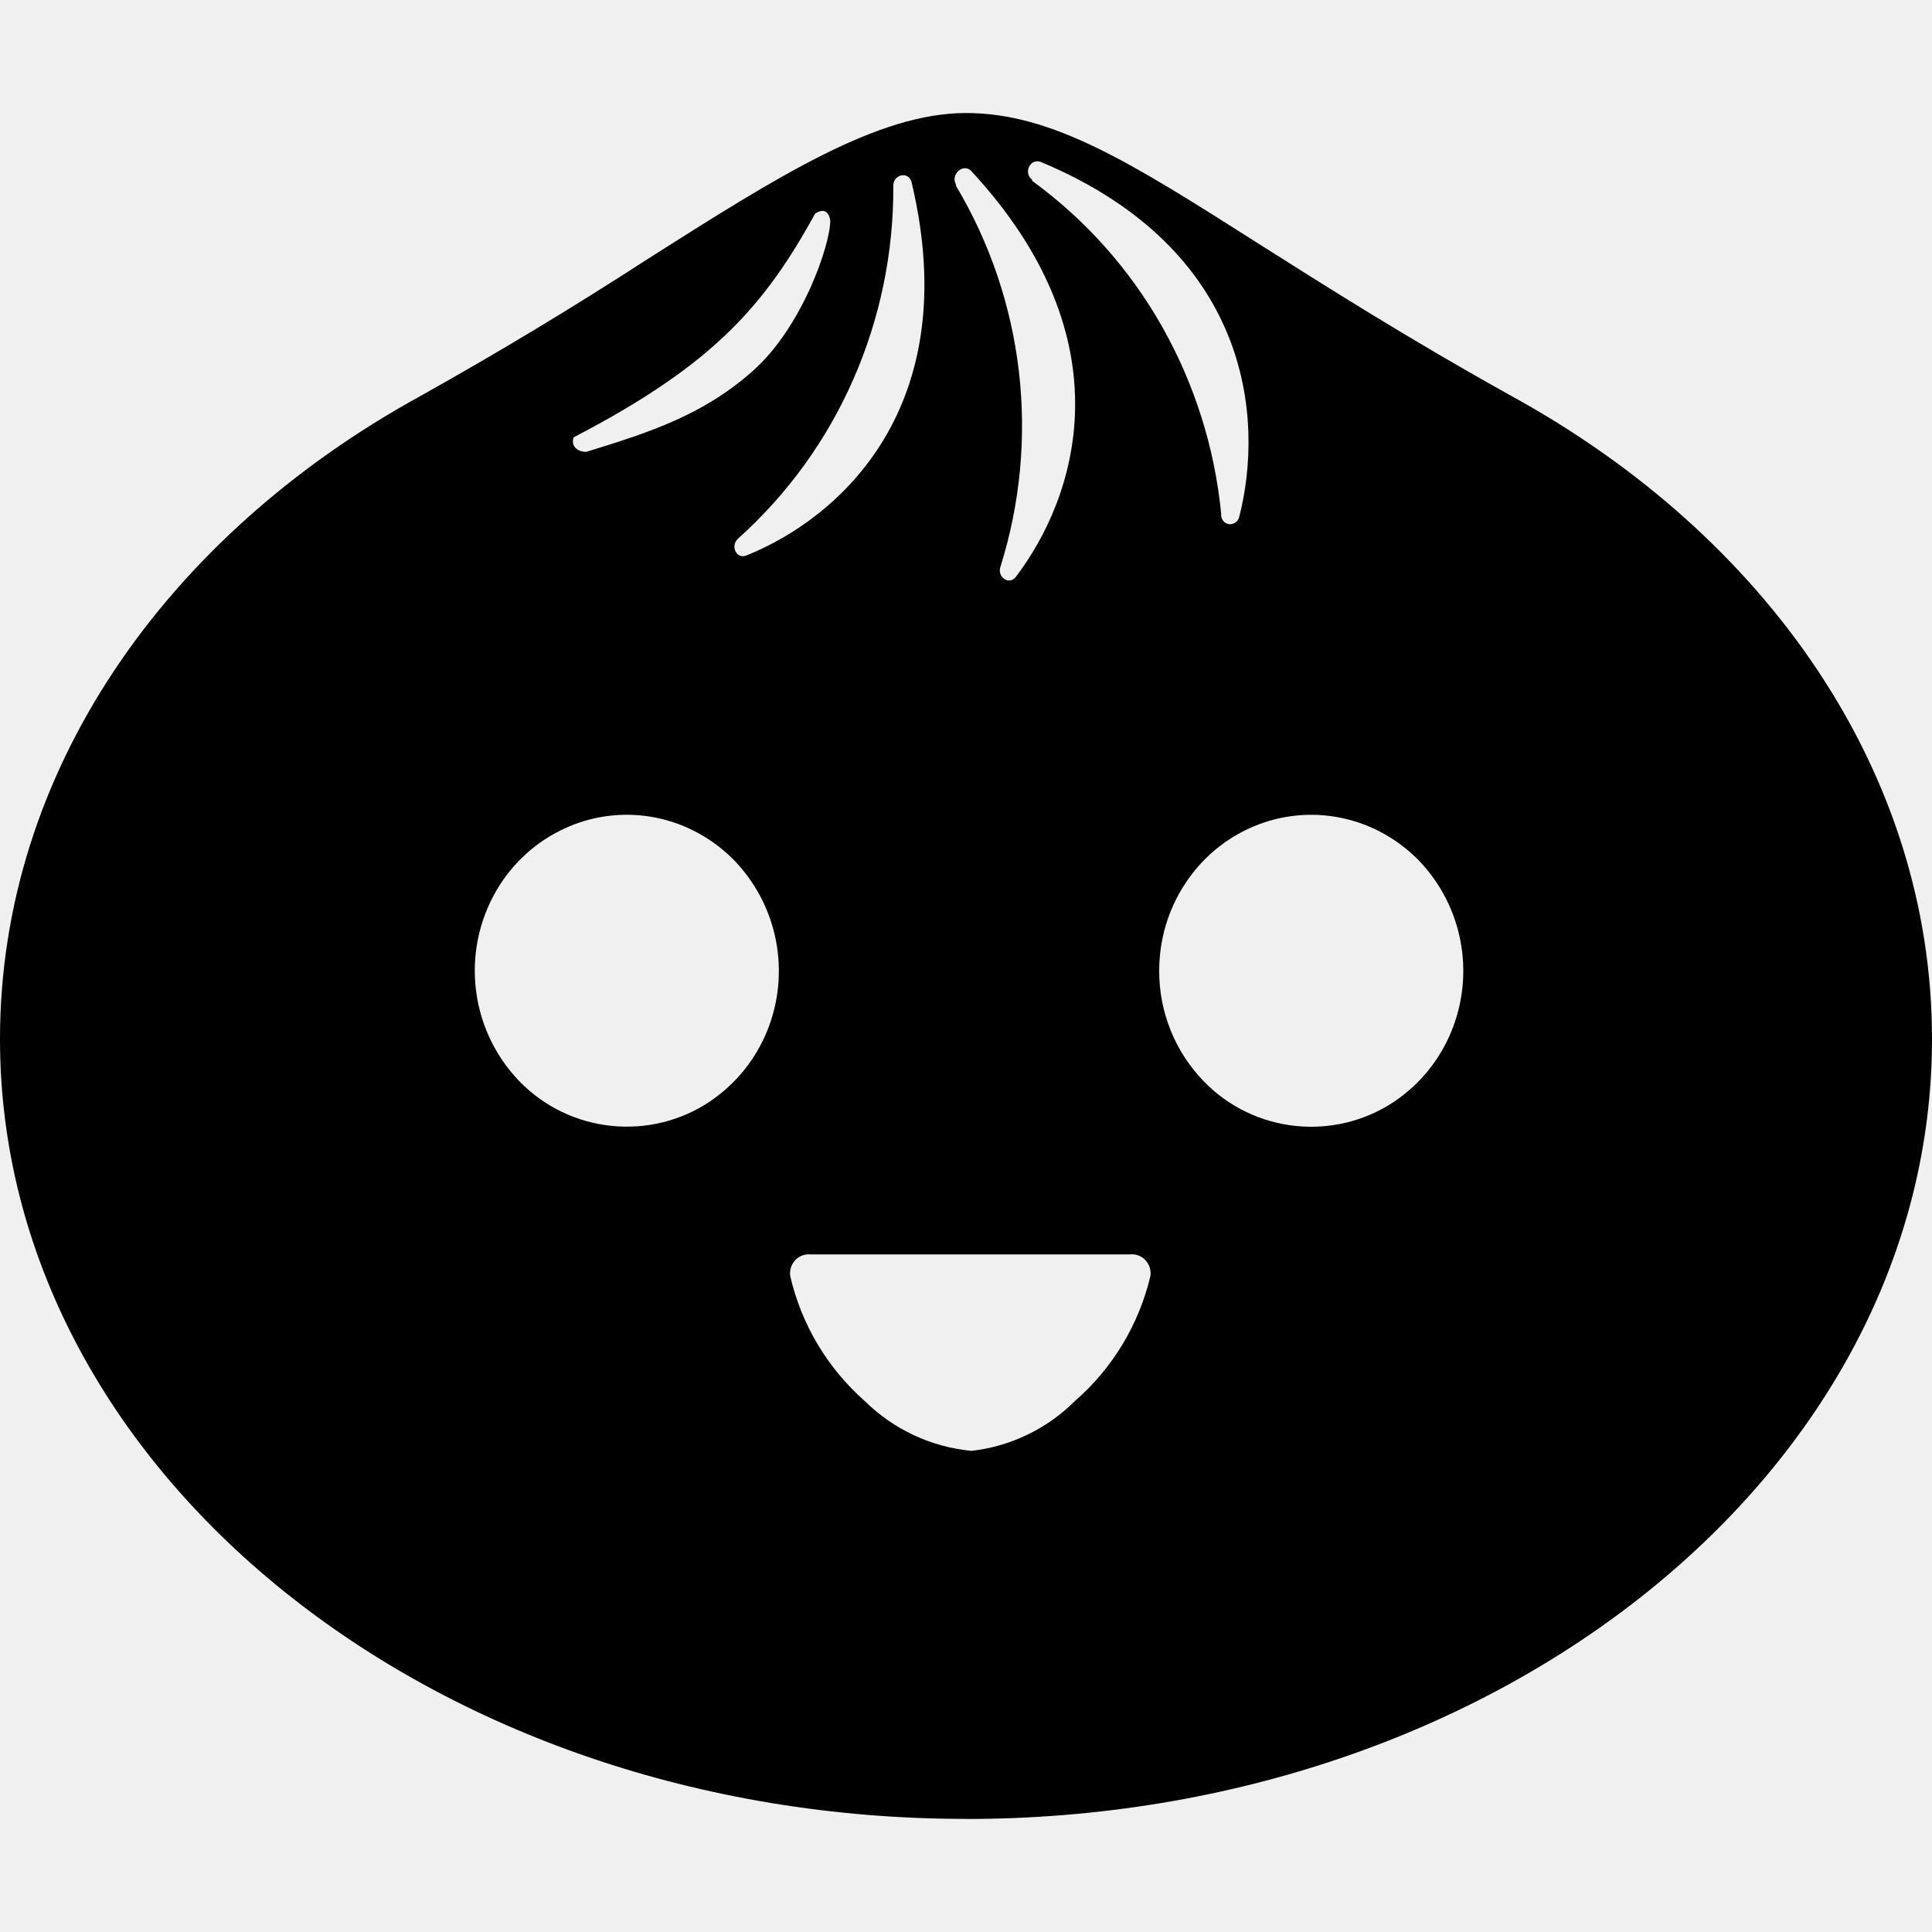
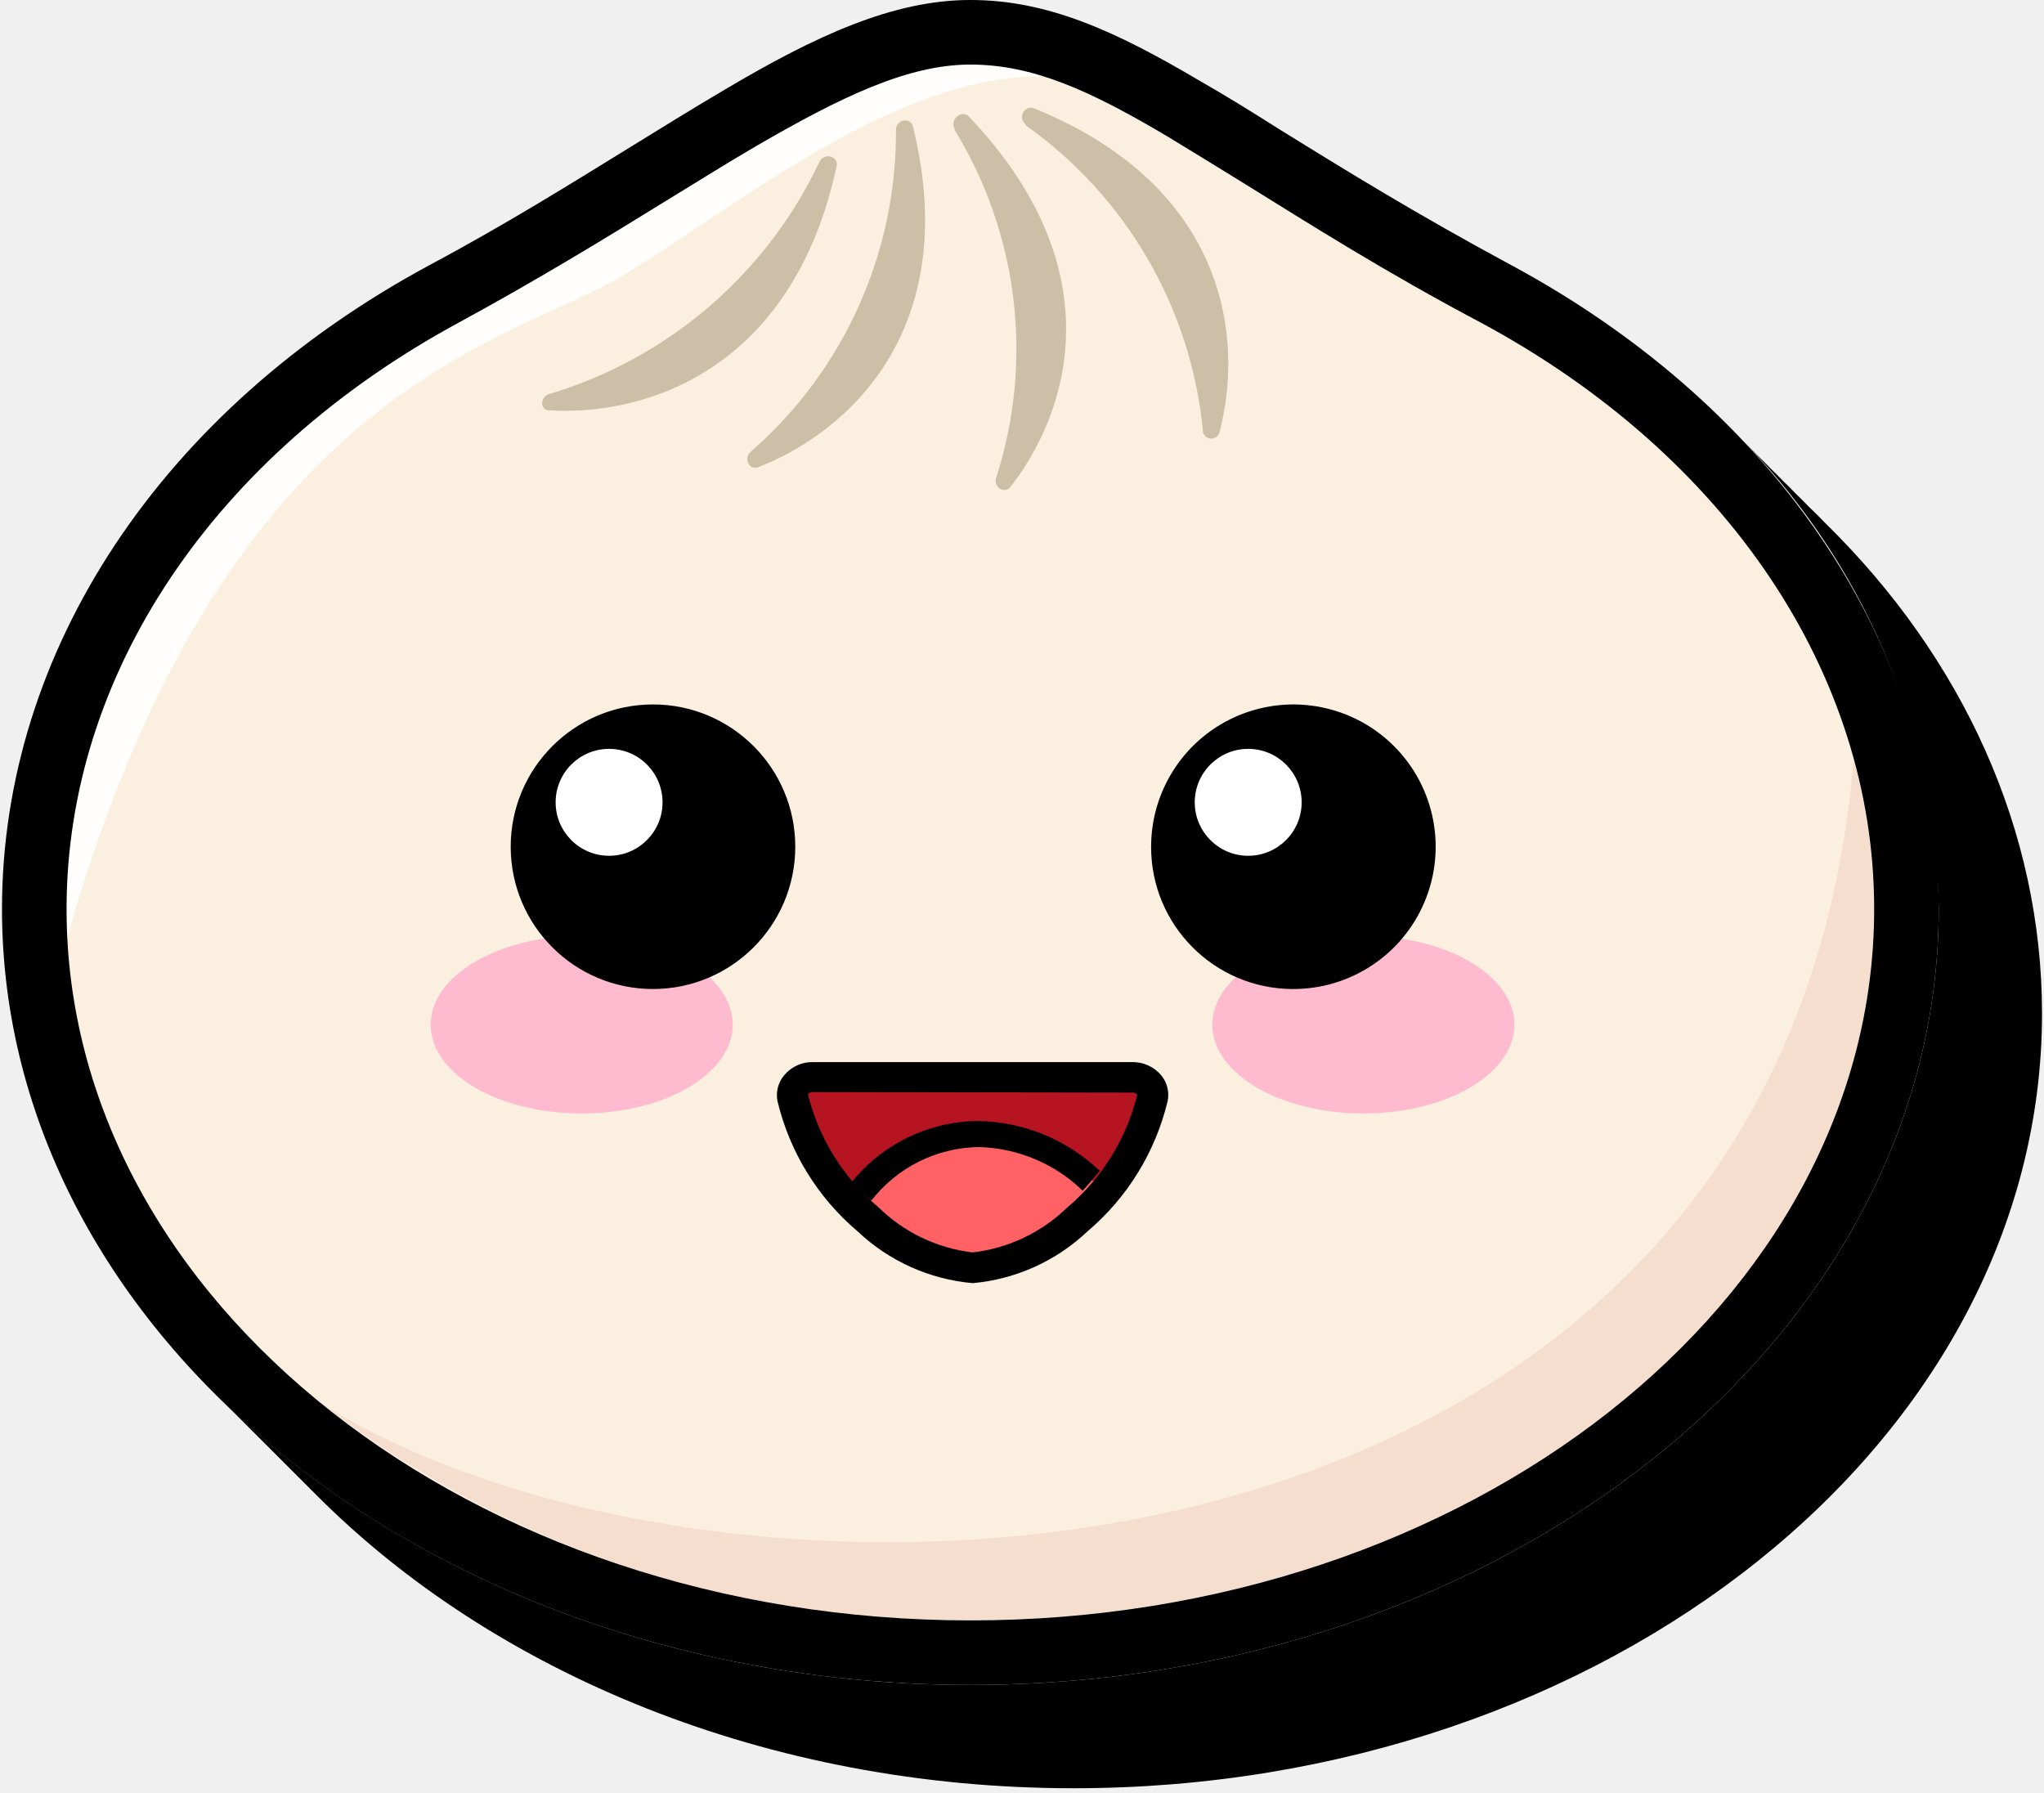
- <svg xmlns="http://www.w3.org/2000/svg" role="img" viewBox="0 0 24 24">
-   <path d="M12 22.596c6.628 0 12-4.338 12-9.688 0-3.318-2.057-6.248-5.219-7.986-1.286-.715-2.297-1.357-3.139-1.89C14.058 2.025 13.08 1.404 12 1.404c-1.097 0-2.334.785-3.966 1.821a49.92 49.92 0 0 1-2.816 1.697C2.057 6.66 0 9.59 0 12.908c0 5.35 5.372 9.687 12 9.687v.001ZM10.599 4.715c.334-.759.503-1.58.498-2.409 0-.145.202-.187.23-.029.658 2.783-.902 4.162-2.057 4.624-.124.048-.199-.121-.103-.209a5.763 5.763 0 0 0 1.432-1.977Zm2.058-.102a5.82 5.82 0 0 0-.782-2.306v-.016c-.069-.123.086-.263.185-.172 1.962 2.111 1.307 4.067.556 5.051-.082.103-.23-.003-.189-.126a5.85 5.85 0 0 0 .23-2.431Zm1.776-.561a5.727 5.727 0 0 0-1.612-1.806v-.014c-.112-.085-.024-.274.114-.218 2.595 1.087 2.774 3.18 2.459 4.407a.116.116 0 0 1-.049.071.11.11 0 0 1-.153-.026.122.122 0 0 1-.022-.083 5.891 5.891 0 0 0-.737-2.331Zm-5.087.561c-.617.546-1.282.76-2.063 1-.117 0-.195-.078-.156-.181 1.752-.909 2.376-1.649 2.999-2.778 0 0 .155-.118.188.085 0 .304-.349 1.329-.968 1.874Zm4.945 11.237a2.957 2.957 0 0 1-.937 1.553c-.346.346-.8.565-1.286.62a2.178 2.178 0 0 1-1.327-.62 2.955 2.955 0 0 1-.925-1.553.244.244 0 0 1 .064-.198.234.234 0 0 1 .193-.069h3.965a.226.226 0 0 1 .19.07c.05.053.073.125.063.197Zm-5.458-2.176a1.862 1.862 0 0 1-2.384-.245 1.98 1.98 0 0 1-.233-2.447c.207-.319.503-.566.848-.713a1.84 1.84 0 0 1 1.092-.11c.366.075.703.261.967.531a1.98 1.98 0 0 1 .408 2.114 1.931 1.931 0 0 1-.698.869v.001Zm8.495.005a1.86 1.86 0 0 1-2.381-.253 1.964 1.964 0 0 1-.547-1.366c0-.384.11-.76.32-1.079.207-.319.503-.567.849-.713a1.844 1.844 0 0 1 1.093-.108c.367.076.704.262.968.534a1.98 1.98 0 0 1 .4 2.117 1.932 1.932 0 0 1-.702.868Z" />
+ <svg xmlns="http://www.w3.org/2000/svg" width="1.14em" height="1em" viewBox="0 0 256 225">
+   <path d="M228.747 65.588a38 38 0 0 0-1.62-1.62c-.55-.519-1.07-1.102-1.62-1.62c-.551-.52-1.07-1.102-1.62-1.62c-.551-.52-1.07-1.103-1.62-1.621c-.552-.519-1.07-1.102-1.62-1.62c-.552-.519-1.07-1.102-1.621-1.62c-.551-.52-1.07-1.102-1.62-1.62a85.74 85.74 0 0 1 25.632 59.819c0 53.695-54.505 97.377-121.519 97.377c-37.525 0-71.097-13.707-93.424-35.192l1.62 1.62l1.62 1.62l1.62 1.62l1.621 1.621l1.62 1.62l1.62 1.62l1.621 1.62c22.295 22.393 56.612 36.813 95.044 36.813c67.014 0 121.519-43.682 121.519-97.215c0-22.878-9.851-44.557-27.253-61.602" />
+   <path fill="#fbf0df" d="M234.937 114.066c0 49.288-50.779 89.243-113.418 89.243S8.101 163.354 8.101 114.066c0-30.558 19.443-57.552 49.32-73.56C87.3 24.498 105.9 8.101 121.52 8.101s28.97 13.384 64.097 32.405c29.878 16.008 49.32 43.002 49.32 73.56" />
+   <path fill="#f6dece" d="M234.937 114.066a70.2 70.2 0 0 0-2.593-18.73c-8.846 107.909-140.476 113.093-192.227 80.818a129.62 129.62 0 0 0 81.402 27.155c62.542 0 113.418-40.02 113.418-89.243" />
+   <path fill="#fffefc" d="M77.87 34.576c14.484-8.684 33.733-24.984 52.658-25.017a30.1 30.1 0 0 0-9.009-1.458c-7.842 0-16.203 4.05-26.734 10.143c-3.662 2.139-7.453 4.504-11.472 6.967c-7.55 4.666-16.202 9.948-25.924 15.23c-30.85 16.69-49.288 44.201-49.288 73.625v3.856C27.74 48.542 63.417 43.261 77.87 34.576" />
+   <path fill="#ccbea7" d="M112.186 16.3a53.18 53.18 0 0 1-18.244 40.409c-.907.81-.194 2.365.972 1.912c10.92-4.245 25.665-16.948 19.443-42.58c-.259-1.459-2.17-1.07-2.17.259m7.356 0a52.63 52.63 0 0 1 5.217 43.65c-.388 1.134 1.005 2.106 1.783 1.166c7.096-9.073 13.286-27.09-5.25-46.534c-.94-.842-2.398.454-1.75 1.588zm8.944-.551a53.2 53.2 0 0 1 22.198 38.108a1.07 1.07 0 0 0 2.106.357c2.981-11.31 1.296-30.59-23.235-40.604c-1.296-.518-2.138 1.232-1.069 2.01zM68.666 49.45a54.9 54.9 0 0 0 33.928-29.164c.584-1.167 2.43-.713 2.14.583c-5.607 25.924-24.37 31.336-36.035 30.623c-1.232.032-1.2-1.685-.033-2.042" />
+   <path d="M121.519 211.443C54.505 211.443 0 167.761 0 114.066c0-32.405 20.026-62.64 53.566-80.754c9.721-5.184 18.05-10.402 25.47-14.97c4.083-2.528 7.94-4.894 11.666-7.097C102.076 4.505 111.797 0 121.519 0s18.212 3.889 28.84 10.175c3.241 1.847 6.482 3.856 9.949 6.06c8.069 4.99 17.175 10.629 29.164 17.077c33.54 18.115 53.566 48.316 53.566 80.754c0 53.695-54.505 97.377-121.519 97.377m0-203.342c-7.842 0-16.203 4.05-26.734 10.143c-3.662 2.139-7.453 4.504-11.472 6.967c-7.55 4.666-16.202 9.948-25.924 15.23c-30.85 16.69-49.288 44.201-49.288 73.625c0 49.223 50.876 89.276 113.418 89.276s113.418-40.053 113.418-89.276c0-29.424-18.439-56.936-49.32-73.56c-12.25-6.48-21.81-12.573-29.554-17.369c-3.532-2.17-6.773-4.18-9.722-5.962c-9.818-5.833-16.98-9.074-24.822-9.074" />
+   <path fill="#b71422" d="M144.365 137.722a28.94 28.94 0 0 1-9.463 15.263a22.07 22.07 0 0 1-12.962 6.092a22.17 22.17 0 0 1-13.383-6.092a28.94 28.94 0 0 1-9.333-15.263a2.333 2.333 0 0 1 2.593-2.625h39.988a2.333 2.333 0 0 1 2.56 2.625" />
+   <path fill="#ff6164" d="M108.557 153.244a22.4 22.4 0 0 0 13.351 6.157a22.4 22.4 0 0 0 13.318-6.157a34.5 34.5 0 0 0 3.241-3.468a22.13 22.13 0 0 0-15.879-7.485a19.93 19.93 0 0 0-16.202 9.008c.745.681 1.393 1.33 2.171 1.945" />
+   <path d="M109.076 150.684a17.37 17.37 0 0 1 13.577-6.74a19.44 19.44 0 0 1 12.962 5.476a51 51 0 0 0 2.139-2.495a22.68 22.68 0 0 0-15.263-6.254a20.61 20.61 0 0 0-15.846 7.647a31 31 0 0 0 2.43 2.366" />
+   <path d="M121.81 161.021a24.05 24.05 0 0 1-14.42-6.481a30.85 30.85 0 0 1-10.077-16.365a3.89 3.89 0 0 1 .842-3.24a4.57 4.57 0 0 1 3.662-1.653h39.988a4.67 4.67 0 0 1 3.661 1.653a3.86 3.86 0 0 1 .81 3.24A30.85 30.85 0 0 1 136.2 154.54c-3.93 3.717-9 6-14.388 6.481m-19.993-23.98c-.519 0-.648.227-.68.292a26.86 26.86 0 0 0 8.846 14.16a20.2 20.2 0 0 0 11.828 5.672a20.35 20.35 0 0 0 11.828-5.606a26.9 26.9 0 0 0 8.814-14.161a.68.68 0 0 0-.648-.292z" />
+   <g transform="translate(53.792 88.4)">
+     <ellipse cx="117.047" cy="40.183" fill="#febbd0" rx="18.957" ry="11.147" />
+     <ellipse cx="18.957" cy="40.183" fill="#febbd0" rx="18.957" ry="11.147" />
+     <path d="M27.868 35.71a17.855 17.855 0 1 0-17.822-17.854c0 9.848 7.974 17.837 17.822 17.855m80.268 0A17.855 17.855 0 1 0 90.41 17.857c-.018 9.818 7.908 17.801 17.726 17.855" />
+     <path fill="#fff" d="M22.36 18.99a6.708 6.708 0 1 0 .064-13.416a6.708 6.708 0 0 0-.065 13.416m80.267 0a6.708 6.708 0 1 0-.065 0z" />
+   </g>
</svg>
